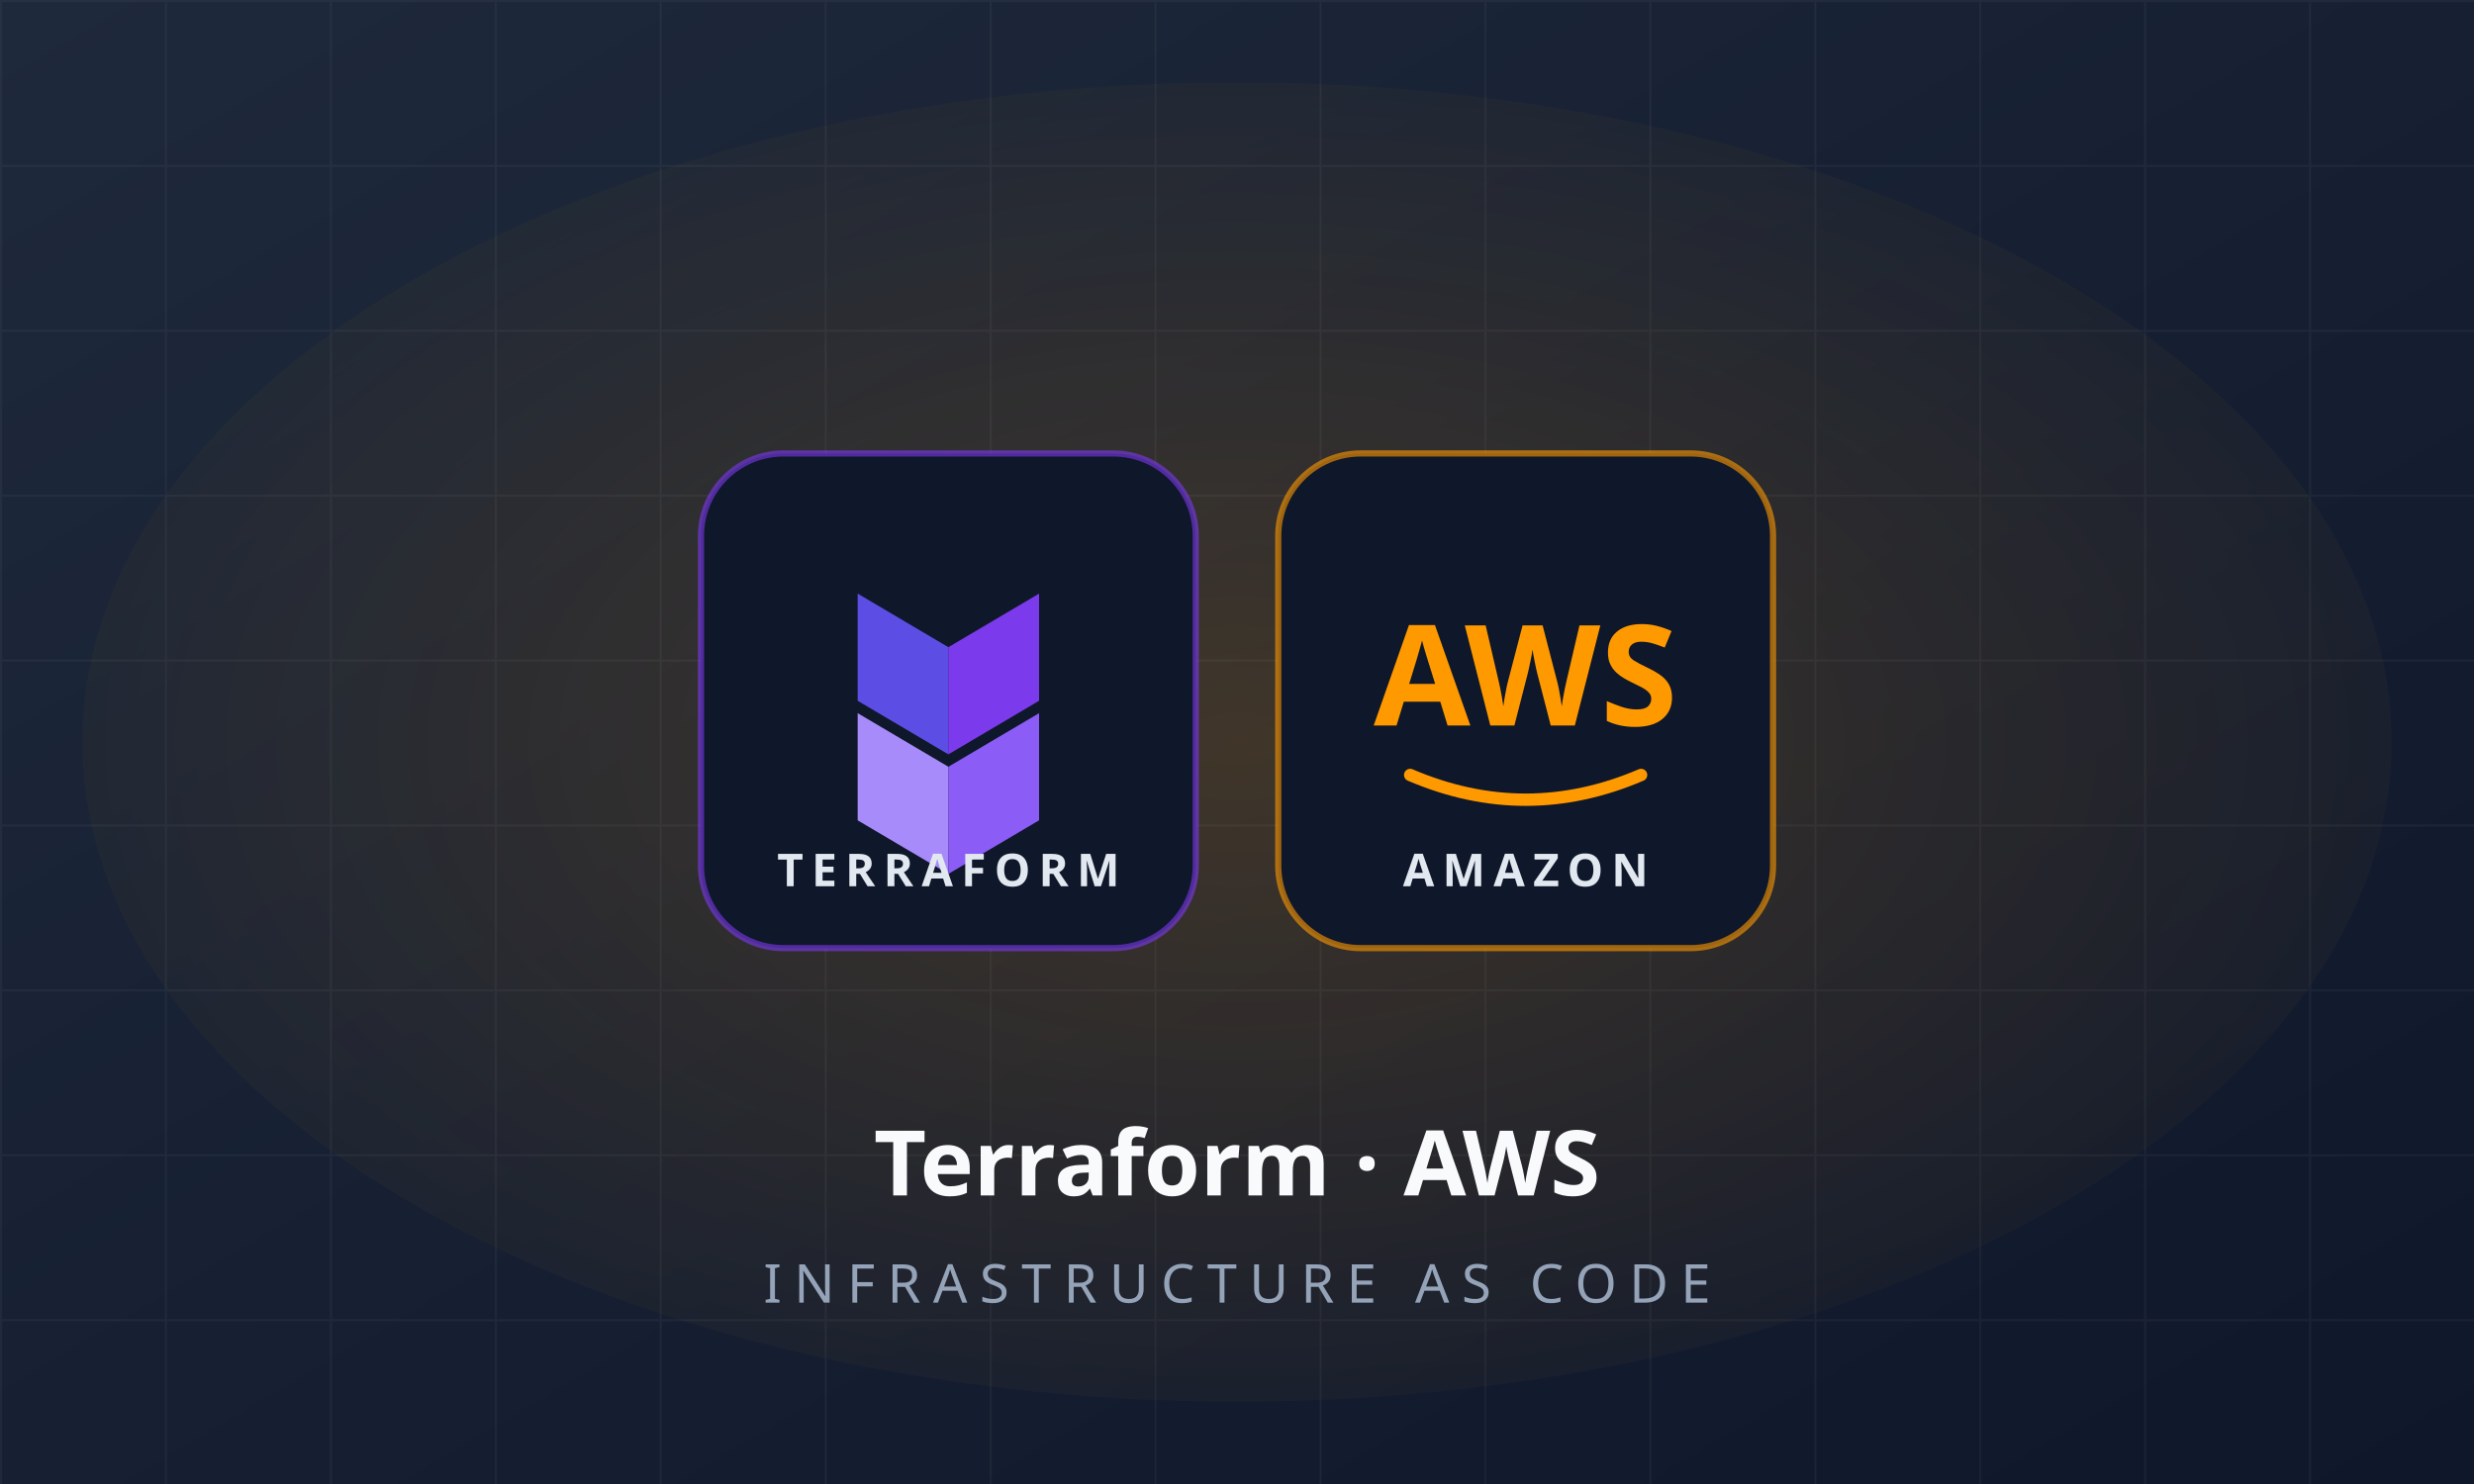
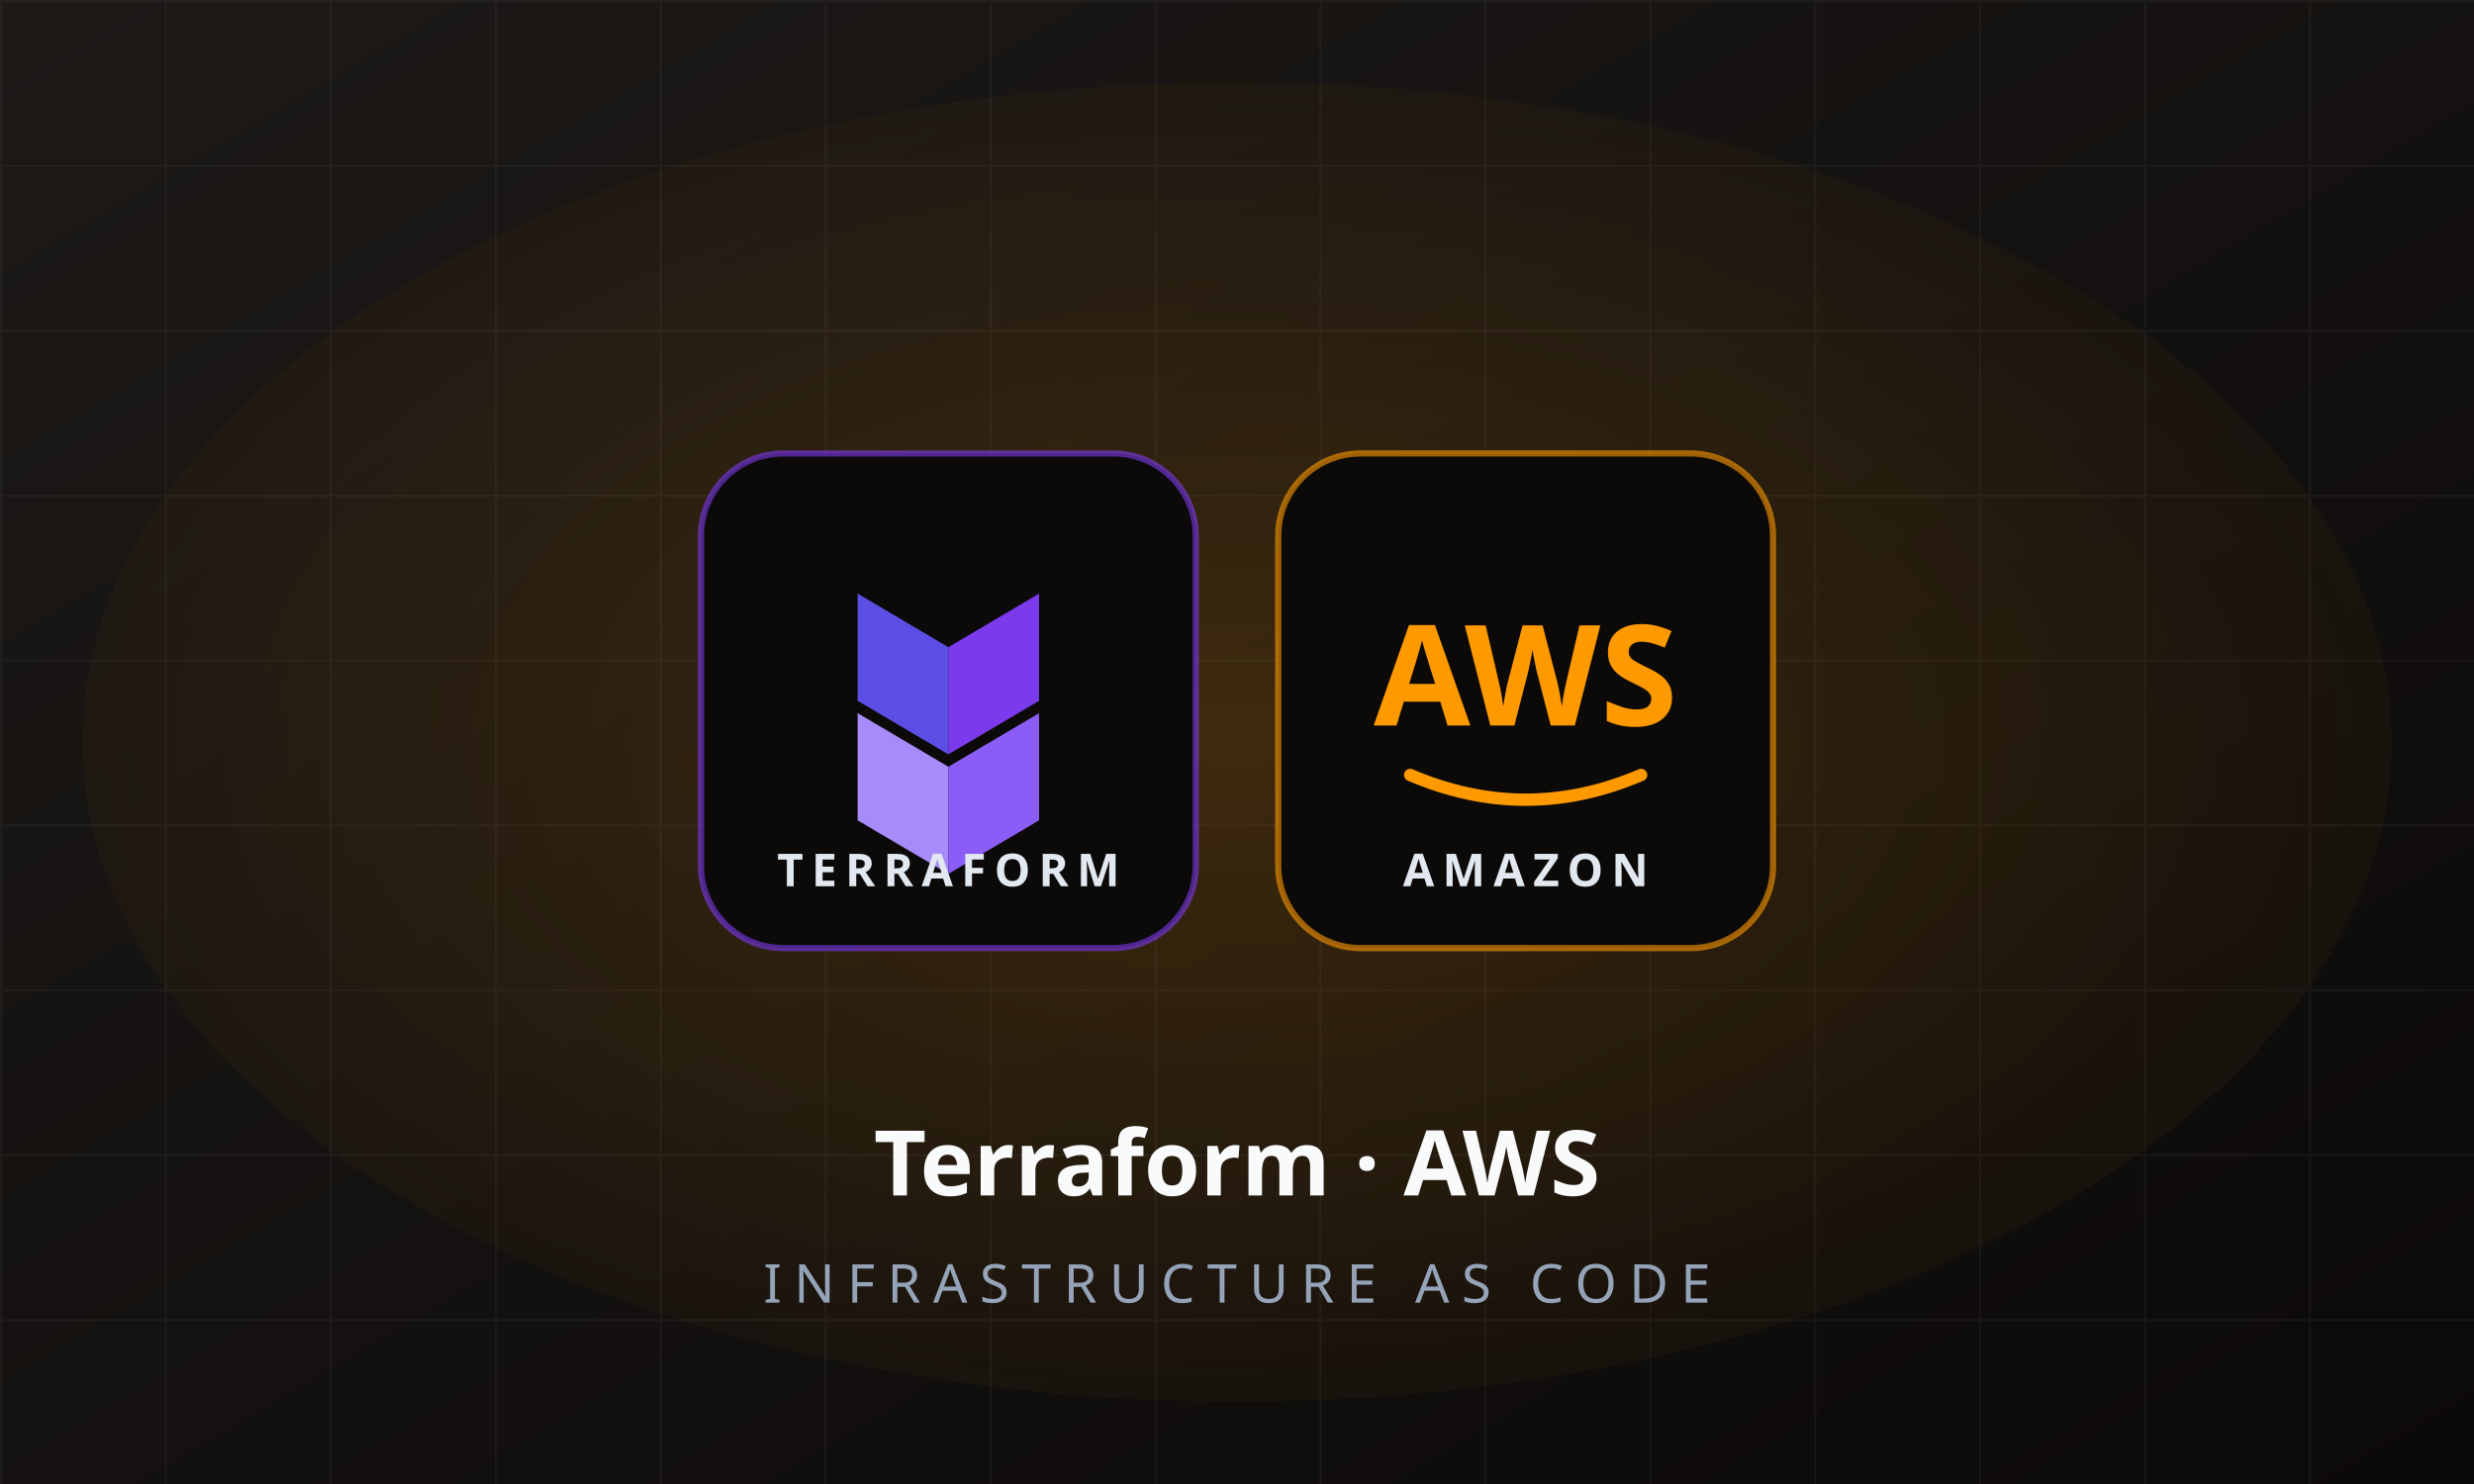
<svg xmlns="http://www.w3.org/2000/svg" viewBox="0 0 600 360" preserveAspectRatio="xMidYMid slice" role="img" aria-label="Terraform and AWS project cover">
  <defs>
    <linearGradient id="bg-aws" x1="0" y1="0" x2="1" y2="1">
-       <stop offset="0%" stop-color="#1e293b" />
-       <stop offset="100%" stop-color="#0f172a" />
+       <stop offset="0%" stop-color="#1c1917" />
+       <stop offset="100%" stop-color="#0c0a09" />
    </linearGradient>
    <radialGradient id="glow-aws" cx="0.5" cy="0.5" r="0.6">
      <stop offset="0%" stop-color="#ff9900" stop-opacity="0.18" />
      <stop offset="100%" stop-color="#ff9900" stop-opacity="0" />
    </radialGradient>
    <pattern id="grid-aws" width="40" height="40" patternUnits="userSpaceOnUse">
      <path d="M40 0H0V40" fill="none" stroke="#ffffff" stroke-opacity="0.04" stroke-width="1" />
    </pattern>
  </defs>
  <rect width="600" height="360" fill="url(#bg-aws)" />
  <rect width="600" height="360" fill="url(#grid-aws)" />
  <ellipse cx="300" cy="180" rx="280" ry="160" fill="url(#glow-aws)" />
  <g transform="translate(300 160)">
    <g transform="translate(-130 -50)">
-       <rect x="0" y="0" width="120" height="120" rx="20" fill="#0f172a" stroke="#7c3aed" stroke-width="1.5" stroke-opacity="0.6" />
+       <rect x="0" y="0" width="120" height="120" rx="20" fill="#0c0a09" stroke="#7c3aed" stroke-width="1.5" stroke-opacity="0.6" />
      <g transform="translate(60 60)">
        <polygon points="-22,-26 0,-13 0,13 -22,0" fill="#5c4ee5" />
        <polygon points="0,-13 22,-26 22,0 0,13" fill="#7c3aed" />
        <polygon points="-22,3 0,16 0,42 -22,29" fill="#a78bfa" />
        <polygon points="0,16 22,3 22,29 0,42" fill="#8b5cf6" />
      </g>
      <text x="60" y="105" text-anchor="middle" font-family="ui-sans-serif, system-ui, sans-serif" font-size="11" font-weight="600" fill="#e2e8f0" letter-spacing="2">TERRAFORM</text>
    </g>
    <g transform="translate(10 -50)">
-       <rect x="0" y="0" width="120" height="120" rx="20" fill="#0f172a" stroke="#ff9900" stroke-width="1.5" stroke-opacity="0.6" />
+       <rect x="0" y="0" width="120" height="120" rx="20" fill="#0c0a09" stroke="#ff9900" stroke-width="1.5" stroke-opacity="0.6" />
      <g transform="translate(60 60)">
        <text x="0" y="6" text-anchor="middle" font-family="ui-sans-serif, system-ui, sans-serif" font-size="34" font-weight="800" fill="#ff9900">AWS</text>
        <path d="M -28 18 Q 0 30 28 18" fill="none" stroke="#ff9900" stroke-width="3" stroke-linecap="round" />
      </g>
      <text x="60" y="105" text-anchor="middle" font-family="ui-sans-serif, system-ui, sans-serif" font-size="11" font-weight="600" fill="#e2e8f0" letter-spacing="2">AMAZON</text>
    </g>
  </g>
  <text x="300" y="290" text-anchor="middle" font-family="ui-sans-serif, system-ui, sans-serif" font-size="22" font-weight="700" fill="#f8fafc">Terraform · AWS</text>
  <text x="300" y="316" text-anchor="middle" font-family="ui-sans-serif, system-ui, sans-serif" font-size="13" fill="#94a3b8" letter-spacing="3">INFRASTRUCTURE AS CODE</text>
</svg>
